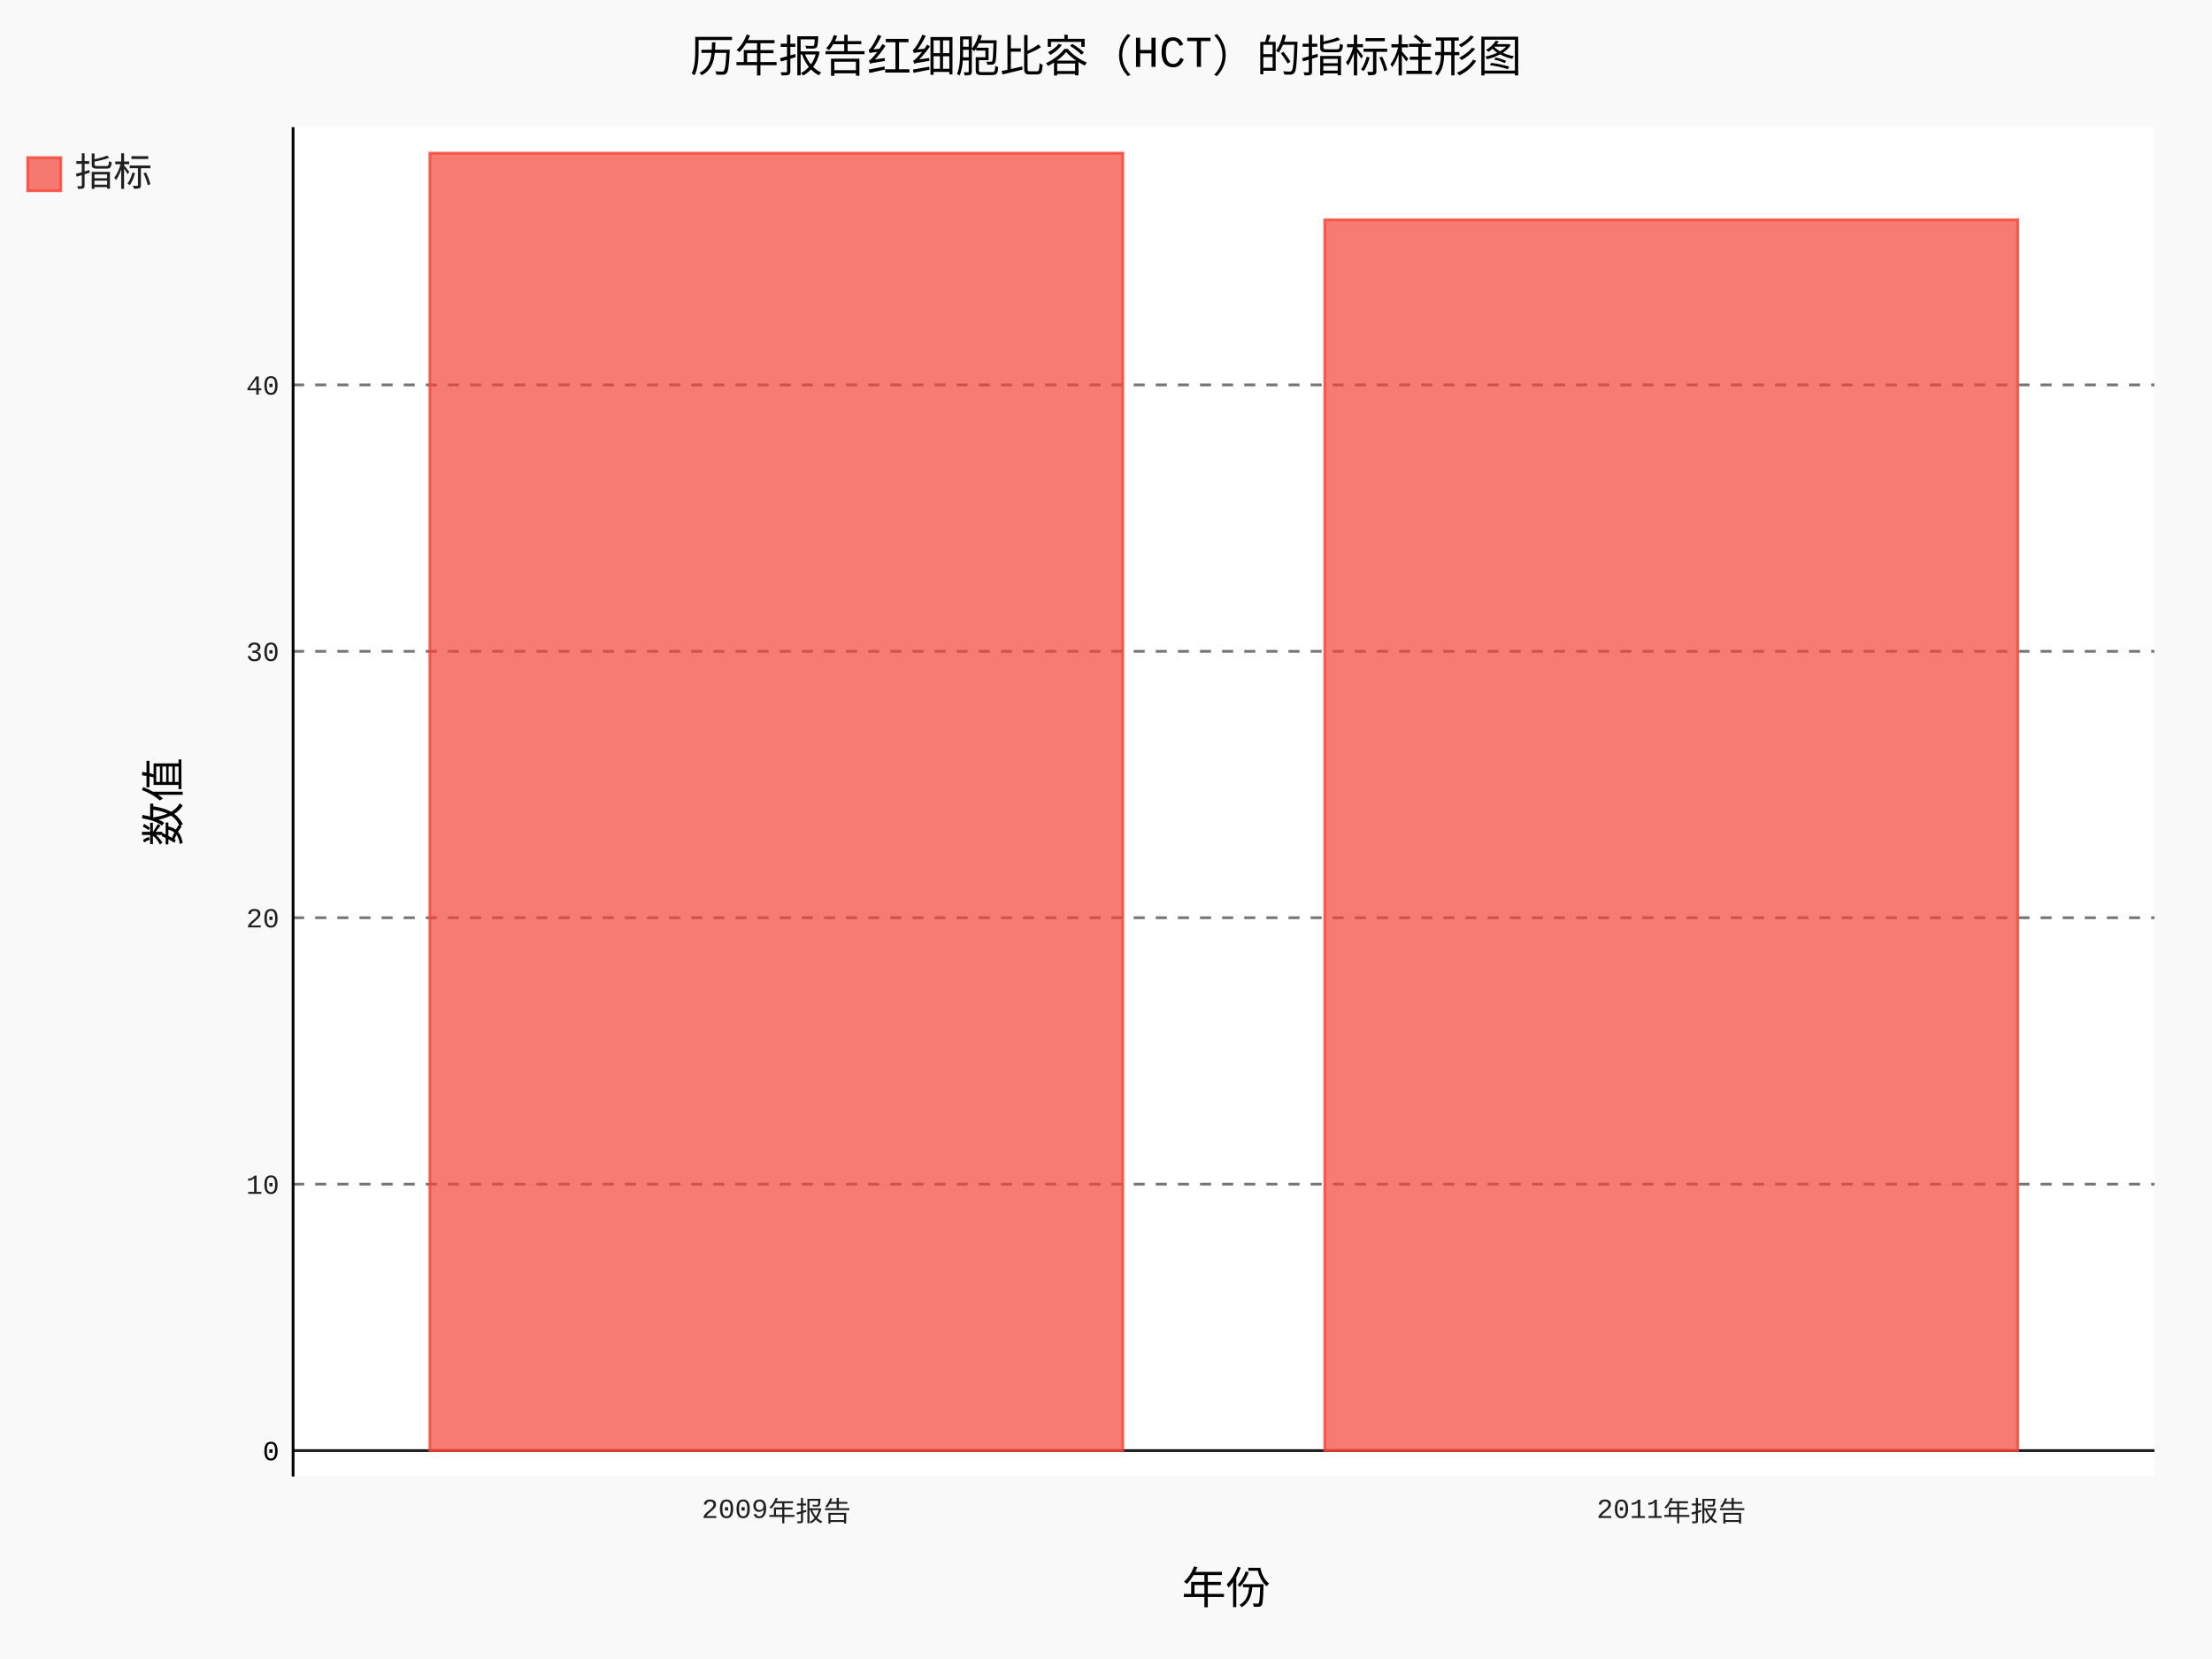
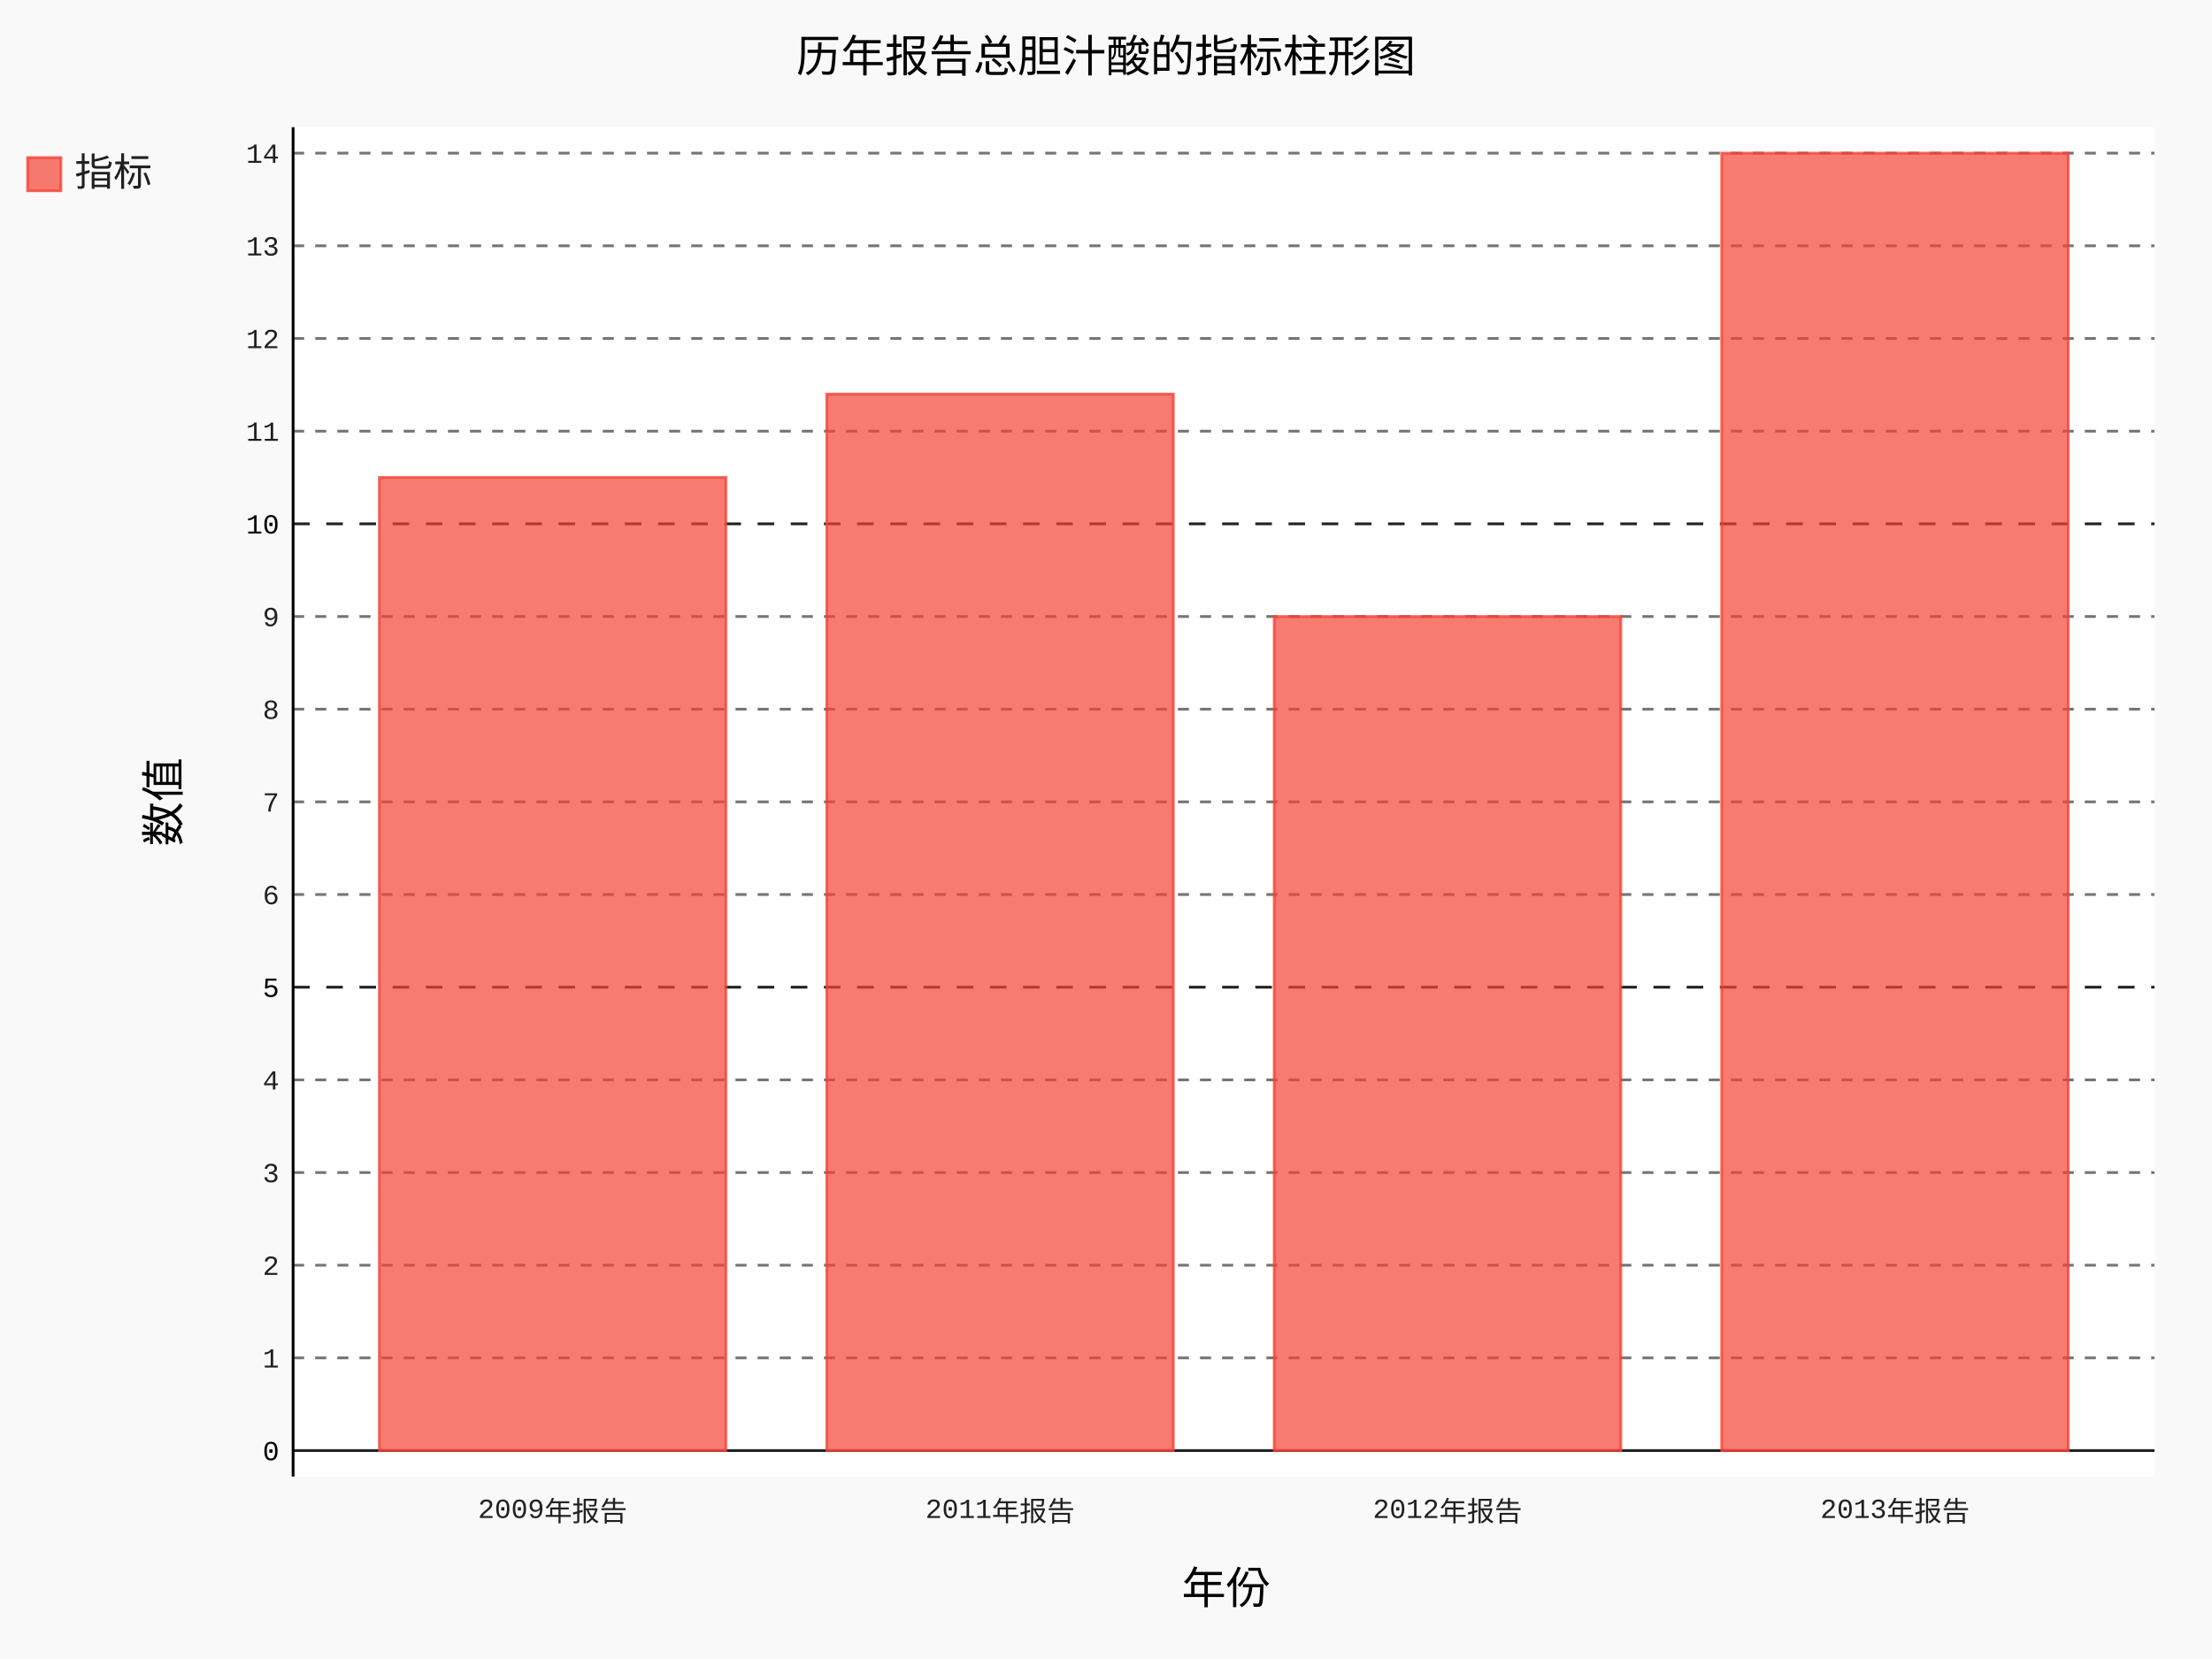
- <svg xmlns="http://www.w3.org/2000/svg" class="pygal-chart" id="chart-ef8b2133-56a3-4871-950d-22da40077b71" viewBox="0 0 800 600">
+ <svg xmlns="http://www.w3.org/2000/svg" class="pygal-chart" id="chart-46062b42-5687-4aae-8cdb-ce34975cdd97" viewBox="0 0 800 600">
  <defs>
-     <style type="text/css">#chart-ef8b2133-56a3-4871-950d-22da40077b71{-webkit-user-select:none;-webkit-font-smoothing:antialiased;font-family:Consolas,"Liberation Mono",Menlo,Courier,monospace}#chart-ef8b2133-56a3-4871-950d-22da40077b71 .title{font-family:Consolas,"Liberation Mono",Menlo,Courier,monospace;font-size:16px}#chart-ef8b2133-56a3-4871-950d-22da40077b71 .legends .legend text{font-family:Consolas,"Liberation Mono",Menlo,Courier,monospace;font-size:14px}#chart-ef8b2133-56a3-4871-950d-22da40077b71 .axis text{font-family:Consolas,"Liberation Mono",Menlo,Courier,monospace;font-size:10px}#chart-ef8b2133-56a3-4871-950d-22da40077b71 .axis text.major{font-family:Consolas,"Liberation Mono",Menlo,Courier,monospace;font-size:10px}#chart-ef8b2133-56a3-4871-950d-22da40077b71 .text-overlay text.value{font-family:Consolas,"Liberation Mono",Menlo,Courier,monospace;font-size:16px}#chart-ef8b2133-56a3-4871-950d-22da40077b71 .text-overlay text.label{font-family:Consolas,"Liberation Mono",Menlo,Courier,monospace;font-size:10px}#chart-ef8b2133-56a3-4871-950d-22da40077b71 .tooltip{font-family:Consolas,"Liberation Mono",Menlo,Courier,monospace;font-size:14px}#chart-ef8b2133-56a3-4871-950d-22da40077b71 text.no_data{font-family:Consolas,"Liberation Mono",Menlo,Courier,monospace;font-size:64px}
- #chart-ef8b2133-56a3-4871-950d-22da40077b71{background-color:rgba(249,249,249,1)}#chart-ef8b2133-56a3-4871-950d-22da40077b71 path,#chart-ef8b2133-56a3-4871-950d-22da40077b71 line,#chart-ef8b2133-56a3-4871-950d-22da40077b71 rect,#chart-ef8b2133-56a3-4871-950d-22da40077b71 circle{-webkit-transition:150ms;-moz-transition:150ms;transition:150ms}#chart-ef8b2133-56a3-4871-950d-22da40077b71 .graph &gt; .background{fill:rgba(249,249,249,1)}#chart-ef8b2133-56a3-4871-950d-22da40077b71 .plot &gt; .background{fill:rgba(255,255,255,1)}#chart-ef8b2133-56a3-4871-950d-22da40077b71 .graph{fill:rgba(0,0,0,.87)}#chart-ef8b2133-56a3-4871-950d-22da40077b71 text.no_data{fill:rgba(0,0,0,1)}#chart-ef8b2133-56a3-4871-950d-22da40077b71 .title{fill:rgba(0,0,0,1)}#chart-ef8b2133-56a3-4871-950d-22da40077b71 .legends .legend text{fill:rgba(0,0,0,.87)}#chart-ef8b2133-56a3-4871-950d-22da40077b71 .legends .legend:hover text{fill:rgba(0,0,0,1)}#chart-ef8b2133-56a3-4871-950d-22da40077b71 .axis .line{stroke:rgba(0,0,0,1)}#chart-ef8b2133-56a3-4871-950d-22da40077b71 .axis .guide.line{stroke:rgba(0,0,0,.54)}#chart-ef8b2133-56a3-4871-950d-22da40077b71 .axis .major.line{stroke:rgba(0,0,0,.87)}#chart-ef8b2133-56a3-4871-950d-22da40077b71 .axis text.major{fill:rgba(0,0,0,1)}#chart-ef8b2133-56a3-4871-950d-22da40077b71 .axis.y .guides:hover .guide.line,#chart-ef8b2133-56a3-4871-950d-22da40077b71 .line-graph .axis.x .guides:hover .guide.line,#chart-ef8b2133-56a3-4871-950d-22da40077b71 .stackedline-graph .axis.x .guides:hover .guide.line,#chart-ef8b2133-56a3-4871-950d-22da40077b71 .xy-graph .axis.x .guides:hover .guide.line{stroke:rgba(0,0,0,1)}#chart-ef8b2133-56a3-4871-950d-22da40077b71 .axis .guides:hover text{fill:rgba(0,0,0,1)}#chart-ef8b2133-56a3-4871-950d-22da40077b71 .reactive{fill-opacity:.7;stroke-opacity:.8}#chart-ef8b2133-56a3-4871-950d-22da40077b71 .ci{stroke:rgba(0,0,0,.87)}#chart-ef8b2133-56a3-4871-950d-22da40077b71 .reactive.active,#chart-ef8b2133-56a3-4871-950d-22da40077b71 .active .reactive{fill-opacity:.8;stroke-opacity:.9;stroke-width:4}#chart-ef8b2133-56a3-4871-950d-22da40077b71 .ci .reactive.active{stroke-width:1.5}#chart-ef8b2133-56a3-4871-950d-22da40077b71 .series text{fill:rgba(0,0,0,1)}#chart-ef8b2133-56a3-4871-950d-22da40077b71 .tooltip rect{fill:rgba(255,255,255,1);stroke:rgba(0,0,0,1);-webkit-transition:opacity 150ms;-moz-transition:opacity 150ms;transition:opacity 150ms}#chart-ef8b2133-56a3-4871-950d-22da40077b71 .tooltip .label{fill:rgba(0,0,0,.87)}#chart-ef8b2133-56a3-4871-950d-22da40077b71 .tooltip .label{fill:rgba(0,0,0,.87)}#chart-ef8b2133-56a3-4871-950d-22da40077b71 .tooltip .legend{font-size:.8em;fill:rgba(0,0,0,.54)}#chart-ef8b2133-56a3-4871-950d-22da40077b71 .tooltip .x_label{font-size:.6em;fill:rgba(0,0,0,1)}#chart-ef8b2133-56a3-4871-950d-22da40077b71 .tooltip .xlink{font-size:.5em;text-decoration:underline}#chart-ef8b2133-56a3-4871-950d-22da40077b71 .tooltip .value{font-size:1.5em}#chart-ef8b2133-56a3-4871-950d-22da40077b71 .bound{font-size:.5em}#chart-ef8b2133-56a3-4871-950d-22da40077b71 .max-value{font-size:.75em;fill:rgba(0,0,0,.54)}#chart-ef8b2133-56a3-4871-950d-22da40077b71 .map-element{fill:rgba(255,255,255,1);stroke:rgba(0,0,0,.54) !important}#chart-ef8b2133-56a3-4871-950d-22da40077b71 .map-element .reactive{fill-opacity:inherit;stroke-opacity:inherit}#chart-ef8b2133-56a3-4871-950d-22da40077b71 .color-0,#chart-ef8b2133-56a3-4871-950d-22da40077b71 .color-0 a:visited{stroke:#F44336;fill:#F44336}#chart-ef8b2133-56a3-4871-950d-22da40077b71 .text-overlay .color-0 text{fill:black}
- #chart-ef8b2133-56a3-4871-950d-22da40077b71 text.no_data{text-anchor:middle}#chart-ef8b2133-56a3-4871-950d-22da40077b71 .guide.line{fill:none}#chart-ef8b2133-56a3-4871-950d-22da40077b71 .centered{text-anchor:middle}#chart-ef8b2133-56a3-4871-950d-22da40077b71 .title{text-anchor:middle}#chart-ef8b2133-56a3-4871-950d-22da40077b71 .legends .legend text{fill-opacity:1}#chart-ef8b2133-56a3-4871-950d-22da40077b71 .axis.x text{text-anchor:middle}#chart-ef8b2133-56a3-4871-950d-22da40077b71 .axis.x:not(.web) text[transform]{text-anchor:start}#chart-ef8b2133-56a3-4871-950d-22da40077b71 .axis.x:not(.web) text[transform].backwards{text-anchor:end}#chart-ef8b2133-56a3-4871-950d-22da40077b71 .axis.y text{text-anchor:end}#chart-ef8b2133-56a3-4871-950d-22da40077b71 .axis.y text[transform].backwards{text-anchor:start}#chart-ef8b2133-56a3-4871-950d-22da40077b71 .axis.y2 text{text-anchor:start}#chart-ef8b2133-56a3-4871-950d-22da40077b71 .axis.y2 text[transform].backwards{text-anchor:end}#chart-ef8b2133-56a3-4871-950d-22da40077b71 .axis .guide.line{stroke-dasharray:4,4}#chart-ef8b2133-56a3-4871-950d-22da40077b71 .axis .major.guide.line{stroke-dasharray:6,6}#chart-ef8b2133-56a3-4871-950d-22da40077b71 .horizontal .axis.y .guide.line,#chart-ef8b2133-56a3-4871-950d-22da40077b71 .horizontal .axis.y2 .guide.line,#chart-ef8b2133-56a3-4871-950d-22da40077b71 .vertical .axis.x .guide.line{opacity:0}#chart-ef8b2133-56a3-4871-950d-22da40077b71 .horizontal .axis.always_show .guide.line,#chart-ef8b2133-56a3-4871-950d-22da40077b71 .vertical .axis.always_show .guide.line{opacity:1 !important}#chart-ef8b2133-56a3-4871-950d-22da40077b71 .axis.y .guides:hover .guide.line,#chart-ef8b2133-56a3-4871-950d-22da40077b71 .axis.y2 .guides:hover .guide.line,#chart-ef8b2133-56a3-4871-950d-22da40077b71 .axis.x .guides:hover .guide.line{opacity:1}#chart-ef8b2133-56a3-4871-950d-22da40077b71 .axis .guides:hover text{opacity:1}#chart-ef8b2133-56a3-4871-950d-22da40077b71 .nofill{fill:none}#chart-ef8b2133-56a3-4871-950d-22da40077b71 .subtle-fill{fill-opacity:.2}#chart-ef8b2133-56a3-4871-950d-22da40077b71 .dot{stroke-width:1px;fill-opacity:1}#chart-ef8b2133-56a3-4871-950d-22da40077b71 .dot.active{stroke-width:5px}#chart-ef8b2133-56a3-4871-950d-22da40077b71 .dot.negative{fill:transparent}#chart-ef8b2133-56a3-4871-950d-22da40077b71 text,#chart-ef8b2133-56a3-4871-950d-22da40077b71 tspan{stroke:none !important}#chart-ef8b2133-56a3-4871-950d-22da40077b71 .series text.active{opacity:1}#chart-ef8b2133-56a3-4871-950d-22da40077b71 .tooltip rect{fill-opacity:.95;stroke-width:.5}#chart-ef8b2133-56a3-4871-950d-22da40077b71 .tooltip text{fill-opacity:1}#chart-ef8b2133-56a3-4871-950d-22da40077b71 .showable{visibility:hidden}#chart-ef8b2133-56a3-4871-950d-22da40077b71 .showable.shown{visibility:visible}#chart-ef8b2133-56a3-4871-950d-22da40077b71 .gauge-background{fill:rgba(229,229,229,1);stroke:none}#chart-ef8b2133-56a3-4871-950d-22da40077b71 .bg-lines{stroke:rgba(249,249,249,1);stroke-width:2px}</style>
+     <style type="text/css">#chart-46062b42-5687-4aae-8cdb-ce34975cdd97{-webkit-user-select:none;-webkit-font-smoothing:antialiased;font-family:Consolas,"Liberation Mono",Menlo,Courier,monospace}#chart-46062b42-5687-4aae-8cdb-ce34975cdd97 .title{font-family:Consolas,"Liberation Mono",Menlo,Courier,monospace;font-size:16px}#chart-46062b42-5687-4aae-8cdb-ce34975cdd97 .legends .legend text{font-family:Consolas,"Liberation Mono",Menlo,Courier,monospace;font-size:14px}#chart-46062b42-5687-4aae-8cdb-ce34975cdd97 .axis text{font-family:Consolas,"Liberation Mono",Menlo,Courier,monospace;font-size:10px}#chart-46062b42-5687-4aae-8cdb-ce34975cdd97 .axis text.major{font-family:Consolas,"Liberation Mono",Menlo,Courier,monospace;font-size:10px}#chart-46062b42-5687-4aae-8cdb-ce34975cdd97 .text-overlay text.value{font-family:Consolas,"Liberation Mono",Menlo,Courier,monospace;font-size:16px}#chart-46062b42-5687-4aae-8cdb-ce34975cdd97 .text-overlay text.label{font-family:Consolas,"Liberation Mono",Menlo,Courier,monospace;font-size:10px}#chart-46062b42-5687-4aae-8cdb-ce34975cdd97 .tooltip{font-family:Consolas,"Liberation Mono",Menlo,Courier,monospace;font-size:14px}#chart-46062b42-5687-4aae-8cdb-ce34975cdd97 text.no_data{font-family:Consolas,"Liberation Mono",Menlo,Courier,monospace;font-size:64px}
+ #chart-46062b42-5687-4aae-8cdb-ce34975cdd97{background-color:rgba(249,249,249,1)}#chart-46062b42-5687-4aae-8cdb-ce34975cdd97 path,#chart-46062b42-5687-4aae-8cdb-ce34975cdd97 line,#chart-46062b42-5687-4aae-8cdb-ce34975cdd97 rect,#chart-46062b42-5687-4aae-8cdb-ce34975cdd97 circle{-webkit-transition:150ms;-moz-transition:150ms;transition:150ms}#chart-46062b42-5687-4aae-8cdb-ce34975cdd97 .graph &gt; .background{fill:rgba(249,249,249,1)}#chart-46062b42-5687-4aae-8cdb-ce34975cdd97 .plot &gt; .background{fill:rgba(255,255,255,1)}#chart-46062b42-5687-4aae-8cdb-ce34975cdd97 .graph{fill:rgba(0,0,0,.87)}#chart-46062b42-5687-4aae-8cdb-ce34975cdd97 text.no_data{fill:rgba(0,0,0,1)}#chart-46062b42-5687-4aae-8cdb-ce34975cdd97 .title{fill:rgba(0,0,0,1)}#chart-46062b42-5687-4aae-8cdb-ce34975cdd97 .legends .legend text{fill:rgba(0,0,0,.87)}#chart-46062b42-5687-4aae-8cdb-ce34975cdd97 .legends .legend:hover text{fill:rgba(0,0,0,1)}#chart-46062b42-5687-4aae-8cdb-ce34975cdd97 .axis .line{stroke:rgba(0,0,0,1)}#chart-46062b42-5687-4aae-8cdb-ce34975cdd97 .axis .guide.line{stroke:rgba(0,0,0,.54)}#chart-46062b42-5687-4aae-8cdb-ce34975cdd97 .axis .major.line{stroke:rgba(0,0,0,.87)}#chart-46062b42-5687-4aae-8cdb-ce34975cdd97 .axis text.major{fill:rgba(0,0,0,1)}#chart-46062b42-5687-4aae-8cdb-ce34975cdd97 .axis.y .guides:hover .guide.line,#chart-46062b42-5687-4aae-8cdb-ce34975cdd97 .line-graph .axis.x .guides:hover .guide.line,#chart-46062b42-5687-4aae-8cdb-ce34975cdd97 .stackedline-graph .axis.x .guides:hover .guide.line,#chart-46062b42-5687-4aae-8cdb-ce34975cdd97 .xy-graph .axis.x .guides:hover .guide.line{stroke:rgba(0,0,0,1)}#chart-46062b42-5687-4aae-8cdb-ce34975cdd97 .axis .guides:hover text{fill:rgba(0,0,0,1)}#chart-46062b42-5687-4aae-8cdb-ce34975cdd97 .reactive{fill-opacity:.7;stroke-opacity:.8}#chart-46062b42-5687-4aae-8cdb-ce34975cdd97 .ci{stroke:rgba(0,0,0,.87)}#chart-46062b42-5687-4aae-8cdb-ce34975cdd97 .reactive.active,#chart-46062b42-5687-4aae-8cdb-ce34975cdd97 .active .reactive{fill-opacity:.8;stroke-opacity:.9;stroke-width:4}#chart-46062b42-5687-4aae-8cdb-ce34975cdd97 .ci .reactive.active{stroke-width:1.5}#chart-46062b42-5687-4aae-8cdb-ce34975cdd97 .series text{fill:rgba(0,0,0,1)}#chart-46062b42-5687-4aae-8cdb-ce34975cdd97 .tooltip rect{fill:rgba(255,255,255,1);stroke:rgba(0,0,0,1);-webkit-transition:opacity 150ms;-moz-transition:opacity 150ms;transition:opacity 150ms}#chart-46062b42-5687-4aae-8cdb-ce34975cdd97 .tooltip .label{fill:rgba(0,0,0,.87)}#chart-46062b42-5687-4aae-8cdb-ce34975cdd97 .tooltip .label{fill:rgba(0,0,0,.87)}#chart-46062b42-5687-4aae-8cdb-ce34975cdd97 .tooltip .legend{font-size:.8em;fill:rgba(0,0,0,.54)}#chart-46062b42-5687-4aae-8cdb-ce34975cdd97 .tooltip .x_label{font-size:.6em;fill:rgba(0,0,0,1)}#chart-46062b42-5687-4aae-8cdb-ce34975cdd97 .tooltip .xlink{font-size:.5em;text-decoration:underline}#chart-46062b42-5687-4aae-8cdb-ce34975cdd97 .tooltip .value{font-size:1.5em}#chart-46062b42-5687-4aae-8cdb-ce34975cdd97 .bound{font-size:.5em}#chart-46062b42-5687-4aae-8cdb-ce34975cdd97 .max-value{font-size:.75em;fill:rgba(0,0,0,.54)}#chart-46062b42-5687-4aae-8cdb-ce34975cdd97 .map-element{fill:rgba(255,255,255,1);stroke:rgba(0,0,0,.54) !important}#chart-46062b42-5687-4aae-8cdb-ce34975cdd97 .map-element .reactive{fill-opacity:inherit;stroke-opacity:inherit}#chart-46062b42-5687-4aae-8cdb-ce34975cdd97 .color-0,#chart-46062b42-5687-4aae-8cdb-ce34975cdd97 .color-0 a:visited{stroke:#F44336;fill:#F44336}#chart-46062b42-5687-4aae-8cdb-ce34975cdd97 .text-overlay .color-0 text{fill:black}
+ #chart-46062b42-5687-4aae-8cdb-ce34975cdd97 text.no_data{text-anchor:middle}#chart-46062b42-5687-4aae-8cdb-ce34975cdd97 .guide.line{fill:none}#chart-46062b42-5687-4aae-8cdb-ce34975cdd97 .centered{text-anchor:middle}#chart-46062b42-5687-4aae-8cdb-ce34975cdd97 .title{text-anchor:middle}#chart-46062b42-5687-4aae-8cdb-ce34975cdd97 .legends .legend text{fill-opacity:1}#chart-46062b42-5687-4aae-8cdb-ce34975cdd97 .axis.x text{text-anchor:middle}#chart-46062b42-5687-4aae-8cdb-ce34975cdd97 .axis.x:not(.web) text[transform]{text-anchor:start}#chart-46062b42-5687-4aae-8cdb-ce34975cdd97 .axis.x:not(.web) text[transform].backwards{text-anchor:end}#chart-46062b42-5687-4aae-8cdb-ce34975cdd97 .axis.y text{text-anchor:end}#chart-46062b42-5687-4aae-8cdb-ce34975cdd97 .axis.y text[transform].backwards{text-anchor:start}#chart-46062b42-5687-4aae-8cdb-ce34975cdd97 .axis.y2 text{text-anchor:start}#chart-46062b42-5687-4aae-8cdb-ce34975cdd97 .axis.y2 text[transform].backwards{text-anchor:end}#chart-46062b42-5687-4aae-8cdb-ce34975cdd97 .axis .guide.line{stroke-dasharray:4,4}#chart-46062b42-5687-4aae-8cdb-ce34975cdd97 .axis .major.guide.line{stroke-dasharray:6,6}#chart-46062b42-5687-4aae-8cdb-ce34975cdd97 .horizontal .axis.y .guide.line,#chart-46062b42-5687-4aae-8cdb-ce34975cdd97 .horizontal .axis.y2 .guide.line,#chart-46062b42-5687-4aae-8cdb-ce34975cdd97 .vertical .axis.x .guide.line{opacity:0}#chart-46062b42-5687-4aae-8cdb-ce34975cdd97 .horizontal .axis.always_show .guide.line,#chart-46062b42-5687-4aae-8cdb-ce34975cdd97 .vertical .axis.always_show .guide.line{opacity:1 !important}#chart-46062b42-5687-4aae-8cdb-ce34975cdd97 .axis.y .guides:hover .guide.line,#chart-46062b42-5687-4aae-8cdb-ce34975cdd97 .axis.y2 .guides:hover .guide.line,#chart-46062b42-5687-4aae-8cdb-ce34975cdd97 .axis.x .guides:hover .guide.line{opacity:1}#chart-46062b42-5687-4aae-8cdb-ce34975cdd97 .axis .guides:hover text{opacity:1}#chart-46062b42-5687-4aae-8cdb-ce34975cdd97 .nofill{fill:none}#chart-46062b42-5687-4aae-8cdb-ce34975cdd97 .subtle-fill{fill-opacity:.2}#chart-46062b42-5687-4aae-8cdb-ce34975cdd97 .dot{stroke-width:1px;fill-opacity:1}#chart-46062b42-5687-4aae-8cdb-ce34975cdd97 .dot.active{stroke-width:5px}#chart-46062b42-5687-4aae-8cdb-ce34975cdd97 .dot.negative{fill:transparent}#chart-46062b42-5687-4aae-8cdb-ce34975cdd97 text,#chart-46062b42-5687-4aae-8cdb-ce34975cdd97 tspan{stroke:none !important}#chart-46062b42-5687-4aae-8cdb-ce34975cdd97 .series text.active{opacity:1}#chart-46062b42-5687-4aae-8cdb-ce34975cdd97 .tooltip rect{fill-opacity:.95;stroke-width:.5}#chart-46062b42-5687-4aae-8cdb-ce34975cdd97 .tooltip text{fill-opacity:1}#chart-46062b42-5687-4aae-8cdb-ce34975cdd97 .showable{visibility:hidden}#chart-46062b42-5687-4aae-8cdb-ce34975cdd97 .showable.shown{visibility:visible}#chart-46062b42-5687-4aae-8cdb-ce34975cdd97 .gauge-background{fill:rgba(229,229,229,1);stroke:none}#chart-46062b42-5687-4aae-8cdb-ce34975cdd97 .bg-lines{stroke:rgba(249,249,249,1);stroke-width:2px}</style>
  </defs>
  <g class="graph bar-graph vertical">
    <rect class="background" height="600" width="800" x="0" y="0" />
    <g class="plot" transform="translate(106, 46)">
      <rect class="background" height="488" width="673.2" x="0" y="0" />
      <g class="axis y always_show">
        <g class="guides">
          <path class="axis major line" d="M0 478.615 h673.2" />
          <text class="major" x="-5" y="482.115">0</text>
        </g>
        <g class="guides">
-           <path class="guide line" d="M0 382.264 h673.2" />
-           <text class="" x="-5" y="385.764">10</text>
+           <path class="guide line" d="M0 445.099 h673.2" />
+           <text class="" x="-5" y="448.599">1</text>
        </g>
        <g class="guides">
-           <path class="guide line" d="M0 285.913 h673.2" />
-           <text class="" x="-5" y="289.413">20</text>
+           <path class="guide line" d="M0 411.582 h673.2" />
+           <text class="" x="-5" y="415.082">2</text>
        </g>
        <g class="guides">
-           <path class="guide line" d="M0 189.562 h673.2" />
-           <text class="" x="-5" y="193.062">30</text>
+           <path class="guide line" d="M0 378.066 h673.2" />
+           <text class="" x="-5" y="381.566">3</text>
        </g>
        <g class="guides">
-           <path class="guide line" d="M0 93.21 h673.2" />
-           <text class="" x="-5" y="96.71">40</text>
+           <path class="guide line" d="M0 344.549 h673.2" />
+           <text class="" x="-5" y="348.049">4</text>
+         </g>
+         <g class="guides">
+           <path class="major guide line" d="M0 311.033 h673.2" />
+           <text class="major" x="-5" y="314.533">5</text>
+         </g>
+         <g class="guides">
+           <path class="guide line" d="M0 277.516 h673.2" />
+           <text class="" x="-5" y="281.016">6</text>
+         </g>
+         <g class="guides">
+           <path class="guide line" d="M0 244 h673.2" />
+           <text class="" x="-5" y="247.5">7</text>
+         </g>
+         <g class="guides">
+           <path class="guide line" d="M0 210.484 h673.2" />
+           <text class="" x="-5" y="213.984">8</text>
+         </g>
+         <g class="guides">
+           <path class="guide line" d="M0 176.967 h673.2" />
+           <text class="" x="-5" y="180.467">9</text>
+         </g>
+         <g class="guides">
+           <path class="major guide line" d="M0 143.451 h673.2" />
+           <text class="major" x="-5" y="146.951">10</text>
+         </g>
+         <g class="guides">
+           <path class="guide line" d="M0 109.934 h673.2" />
+           <text class="" x="-5" y="113.434">11</text>
+         </g>
+         <g class="guides">
+           <path class="guide line" d="M0 76.418 h673.2" />
+           <text class="" x="-5" y="79.918">12</text>
+         </g>
+         <g class="guides">
+           <path class="guide line" d="M0 42.901 h673.2" />
+           <text class="" x="-5" y="46.401">13</text>
+         </g>
+         <g class="guides">
+           <path class="guide line" d="M0 9.385 h673.2" />
+           <text class="" x="-5" y="12.885">14</text>
        </g>
      </g>
      <g class="axis x">
        <path class="line" d="M0 0 v488" />
        <g class="guides">
-           <path class="guide line" d="M174.773 0 v488" />
-           <text class="" x="174.773" y="503.0">2009年报告</text>
+           <path class="guide line" d="M93.86 0 v488" />
+           <text class="" x="93.86" y="503.0">2009年报告</text>
        </g>
        <g class="guides">
-           <path class="guide line" d="M498.427 0 v488" />
-           <text class="" x="498.427" y="503.0">2011年报告</text>
+           <path class="guide line" d="M255.687 0 v488" />
+           <text class="" x="255.687" y="503.0">2011年报告</text>
+         </g>
+         <g class="guides">
+           <path class="guide line" d="M417.513 0 v488" />
+           <text class="" x="417.513" y="503.0">2012年报告</text>
+         </g>
+         <g class="guides">
+           <path class="guide line" d="M579.34 0 v488" />
+           <text class="" x="579.34" y="503.0">2013年报告</text>
        </g>
      </g>
      <g class="series serie-0 color-0">
        <g class="bars">
          <g class="bar">
-             <rect class="rect reactive tooltip-trigger" height="469.231" rx="0" ry="0" width="250.638" x="49.454" y="9.385" />
+             <rect class="rect reactive tooltip-trigger" height="351.923" rx="0" ry="0" width="125.319" x="31.2" y="126.692" />
          </g>
          <g class="bar">
-             <rect class="rect reactive tooltip-trigger" height="445.143" rx="0" ry="0" width="250.638" x="373.108" y="33.472" />
+             <rect class="rect reactive tooltip-trigger" height="382.088" rx="0" ry="0" width="125.319" x="193.027" y="96.527" />
+           </g>
+           <g class="bar">
+             <rect class="rect reactive tooltip-trigger" height="301.648" rx="0" ry="0" width="125.319" x="354.854" y="176.967" />
+           </g>
+           <g class="bar">
+             <rect class="rect reactive tooltip-trigger" height="469.231" rx="0" ry="0" width="125.319" x="516.681" y="9.385" />
          </g>
        </g>
      </g>
    </g>
    <g class="titles">
-       <text class="title plot_title" x="400.0" y="26">历年报告红细胞比容（HCT）的指标柱形图</text>
+       <text class="title plot_title" x="400.0" y="26">历年报告总胆汁酸的指标柱形图</text>
      <text class="title" x="443.4" y="580">年份</text>
      <text class="title" transform="rotate(-90 38.8 290)" x="38.8" y="316.0">数值</text>
    </g>
    <g class="plot overlay" transform="translate(106, 46)">
      <g class="series serie-0 color-0" />
    </g>
    <g class="plot text-overlay" transform="translate(106, 46)">
      <g class="series serie-0 color-0" />
    </g>
    <g class="plot tooltip-overlay" transform="translate(106, 46)">
      <g class="tooltip" style="opacity: 0" transform="translate(0 0)">
        <rect class="tooltip-box" height="0" rx="0" ry="0" width="0" />
        <g class="text" />
      </g>
    </g>
    <g class="legends" transform="translate(10, 56)">
      <g class="legend reactive activate-serie" id="activate-serie-0">
        <rect class="color-0 reactive" height="12" width="12" x="0.0" y="1.0" />
        <text x="17.0" y="11.2">指标</text>
      </g>
    </g>
    <g class="legends" transform="translate(790, 56)" />
  </g>
</svg>
